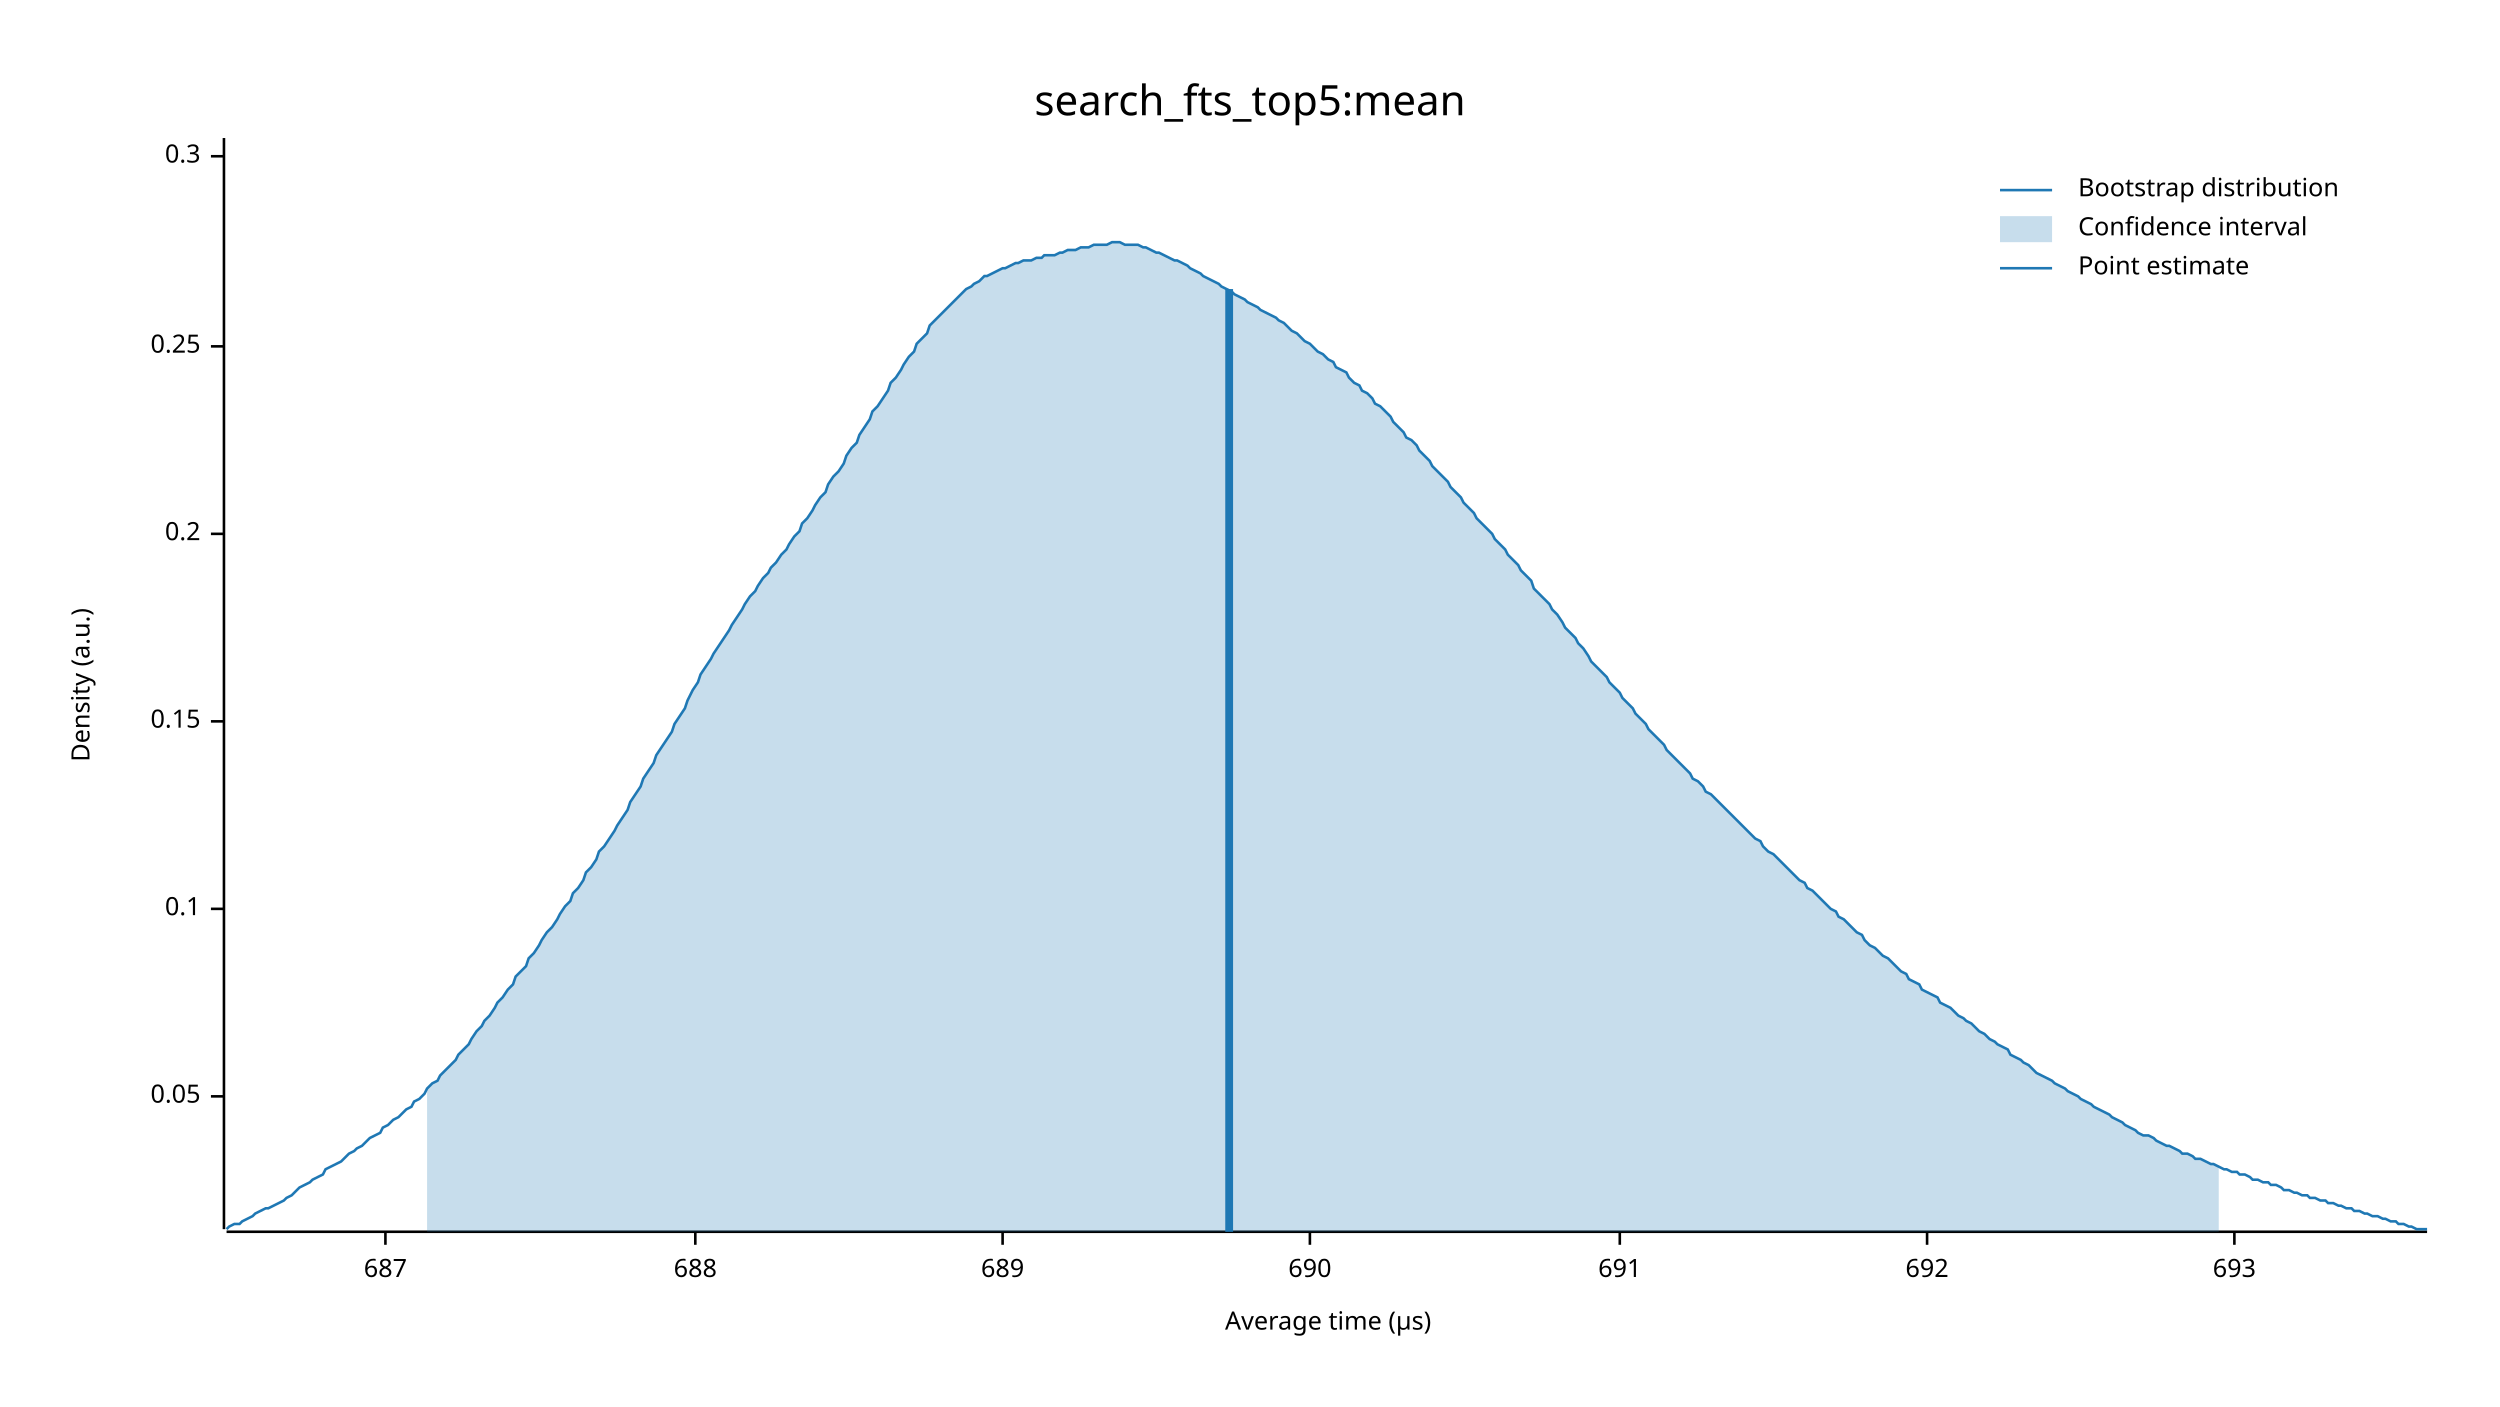
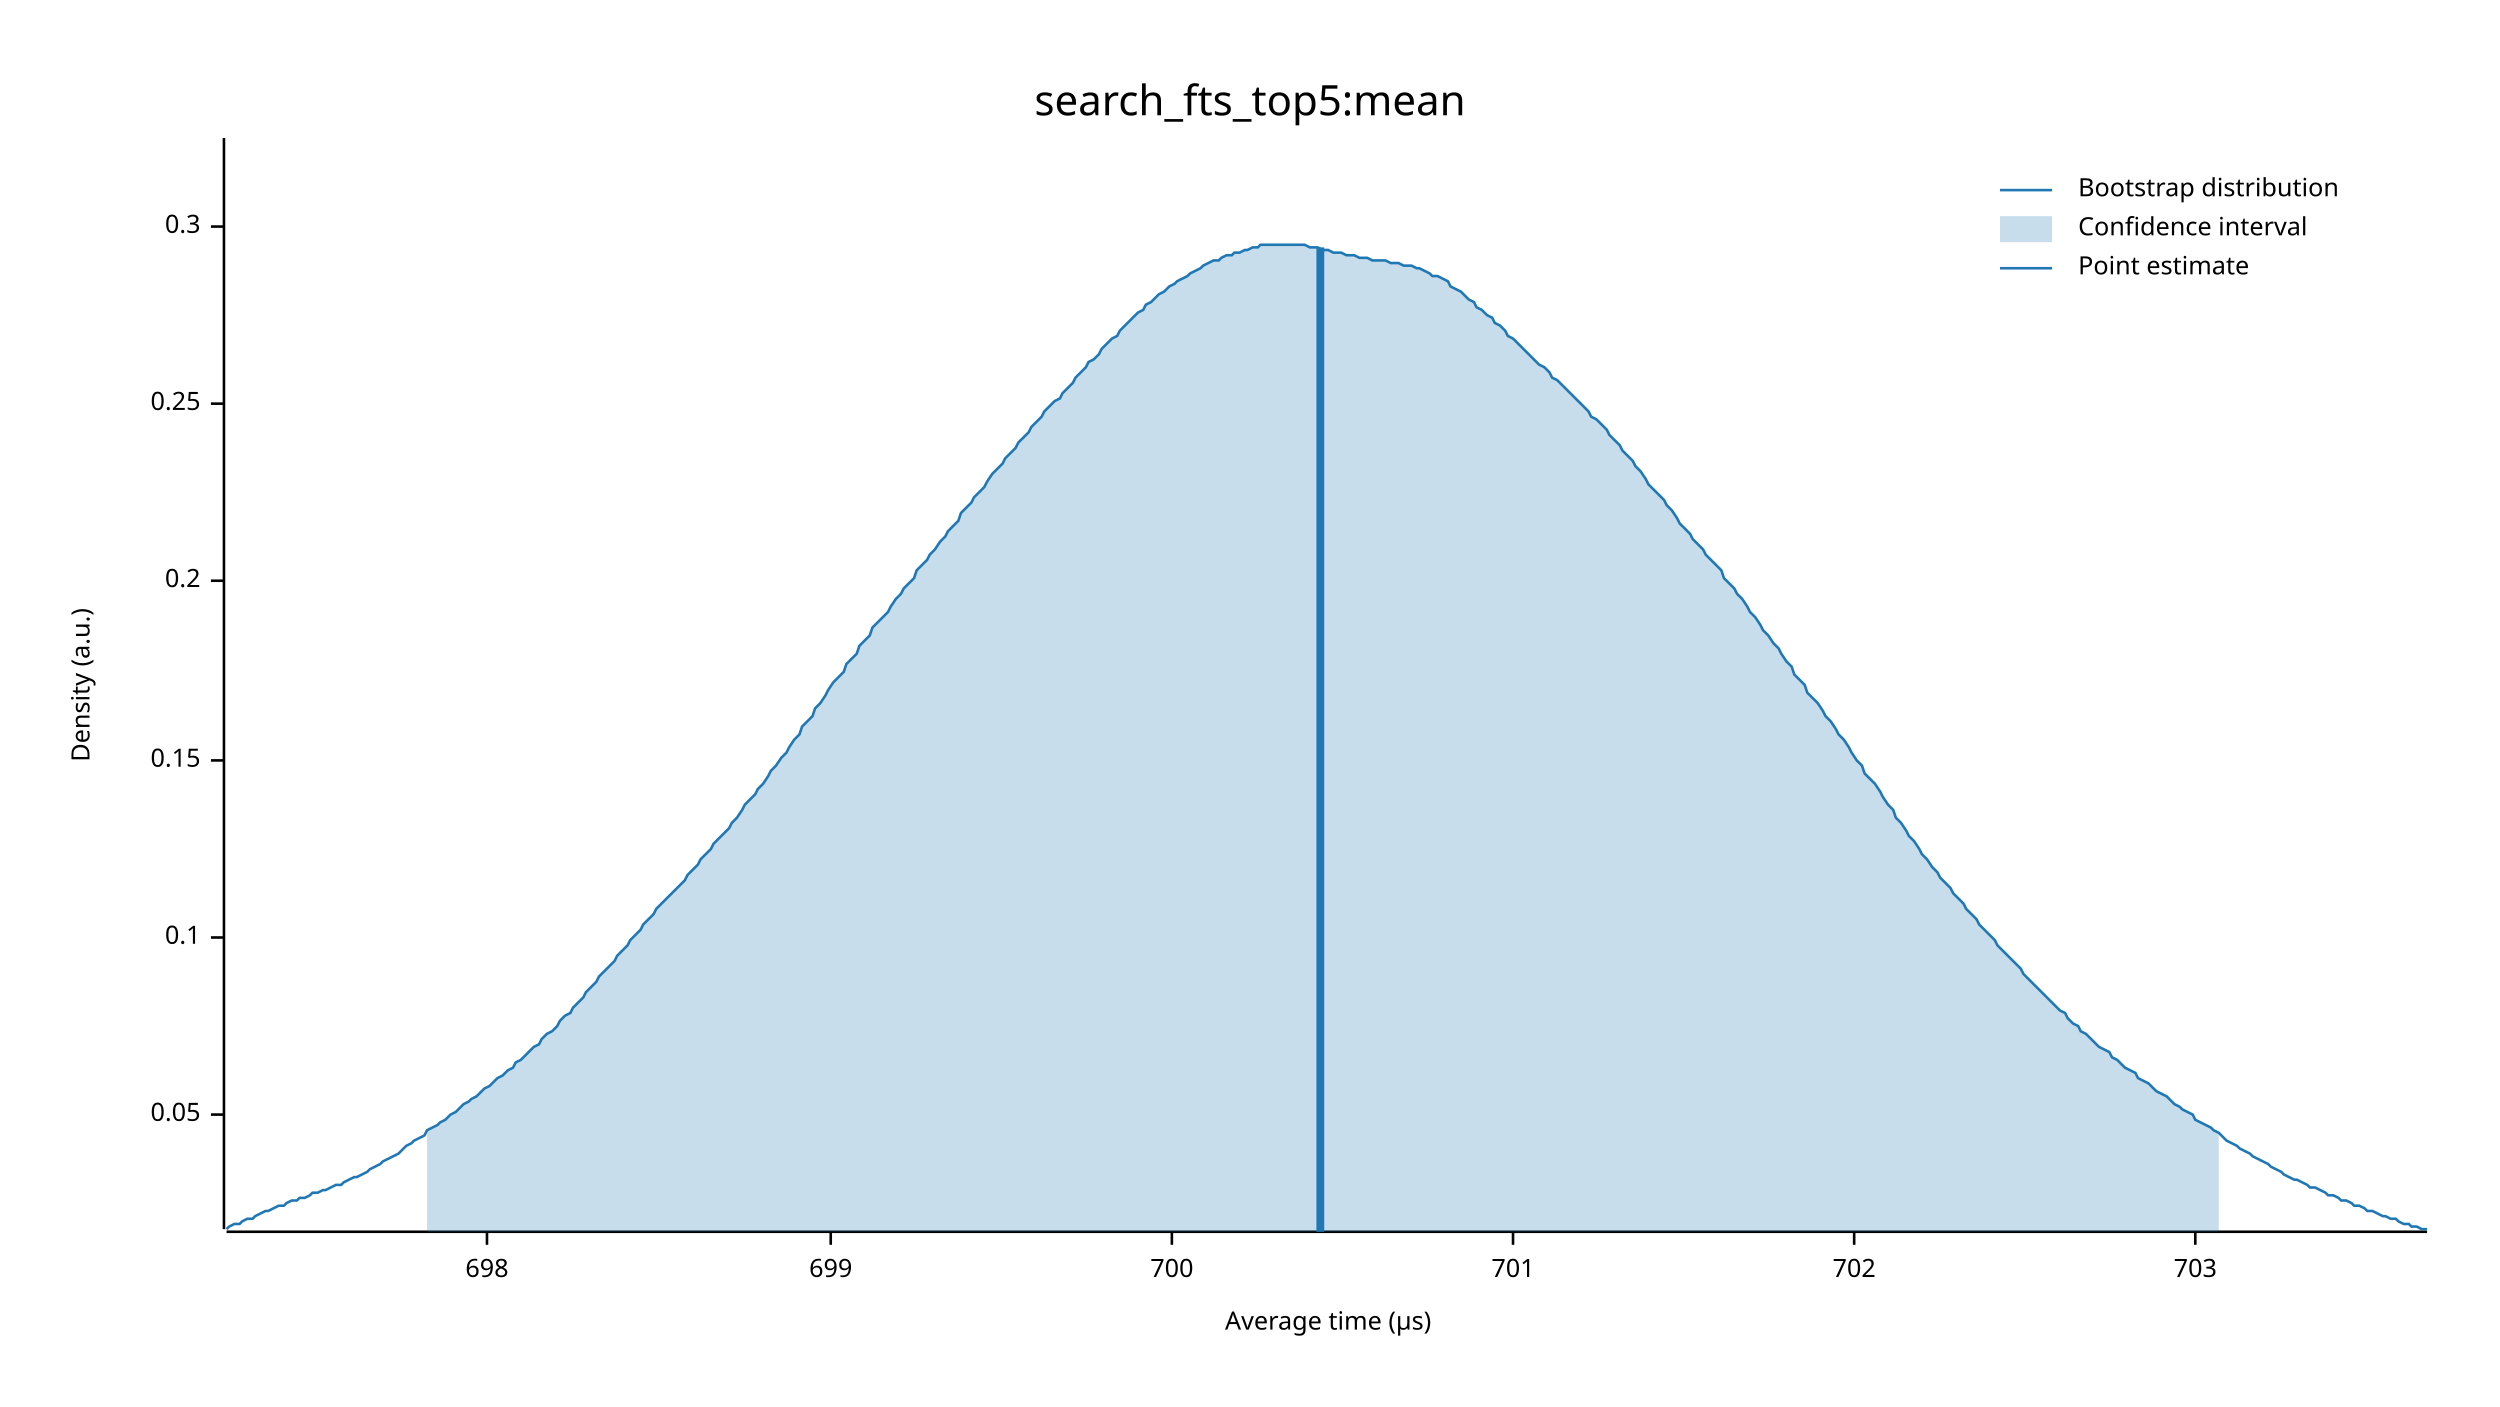
<svg xmlns="http://www.w3.org/2000/svg" width="960" height="540" viewBox="0 0 960 540">
  <text x="480" y="32" dy="0.76em" text-anchor="middle" font-family="sans-serif" font-size="16.129" opacity="1" fill="#000000">
search_fts_top5:mean
</text>
  <text x="27" y="263" dy="0.76em" text-anchor="middle" font-family="sans-serif" font-size="9.677" opacity="1" fill="#000000" transform="rotate(270, 27, 263)">
Density (a.u.)
</text>
  <text x="510" y="513" dy="-0.5ex" text-anchor="middle" font-family="sans-serif" font-size="9.677" opacity="1" fill="#000000">
Average time (µs)
</text>
  <polyline fill="none" opacity="1" stroke="#000000" stroke-width="1" points="86,53 86,472 " />
-   <text x="77" y="421" dy="0.5ex" text-anchor="end" font-family="sans-serif" font-size="9.677" opacity="1" fill="#000000">
+   <text x="77" y="428" dy="0.5ex" text-anchor="end" font-family="sans-serif" font-size="9.677" opacity="1" fill="#000000">
0.05
</text>
-   <polyline fill="none" opacity="1" stroke="#000000" stroke-width="1" points="81,421 86,421 " />
-   <text x="77" y="349" dy="0.5ex" text-anchor="end" font-family="sans-serif" font-size="9.677" opacity="1" fill="#000000">
+   <polyline fill="none" opacity="1" stroke="#000000" stroke-width="1" points="81,428 86,428 " />
+   <text x="77" y="360" dy="0.5ex" text-anchor="end" font-family="sans-serif" font-size="9.677" opacity="1" fill="#000000">
0.1
</text>
-   <polyline fill="none" opacity="1" stroke="#000000" stroke-width="1" points="81,349 86,349 " />
-   <text x="77" y="277" dy="0.5ex" text-anchor="end" font-family="sans-serif" font-size="9.677" opacity="1" fill="#000000">
+   <polyline fill="none" opacity="1" stroke="#000000" stroke-width="1" points="81,360 86,360 " />
+   <text x="77" y="292" dy="0.5ex" text-anchor="end" font-family="sans-serif" font-size="9.677" opacity="1" fill="#000000">
0.15
</text>
-   <polyline fill="none" opacity="1" stroke="#000000" stroke-width="1" points="81,277 86,277 " />
-   <text x="77" y="205" dy="0.5ex" text-anchor="end" font-family="sans-serif" font-size="9.677" opacity="1" fill="#000000">
+   <polyline fill="none" opacity="1" stroke="#000000" stroke-width="1" points="81,292 86,292 " />
+   <text x="77" y="223" dy="0.5ex" text-anchor="end" font-family="sans-serif" font-size="9.677" opacity="1" fill="#000000">
0.2
</text>
-   <polyline fill="none" opacity="1" stroke="#000000" stroke-width="1" points="81,205 86,205 " />
-   <text x="77" y="133" dy="0.5ex" text-anchor="end" font-family="sans-serif" font-size="9.677" opacity="1" fill="#000000">
+   <polyline fill="none" opacity="1" stroke="#000000" stroke-width="1" points="81,223 86,223 " />
+   <text x="77" y="155" dy="0.5ex" text-anchor="end" font-family="sans-serif" font-size="9.677" opacity="1" fill="#000000">
0.25
</text>
-   <polyline fill="none" opacity="1" stroke="#000000" stroke-width="1" points="81,133 86,133 " />
-   <text x="77" y="60" dy="0.5ex" text-anchor="end" font-family="sans-serif" font-size="9.677" opacity="1" fill="#000000">
+   <polyline fill="none" opacity="1" stroke="#000000" stroke-width="1" points="81,155 86,155 " />
+   <text x="77" y="87" dy="0.5ex" text-anchor="end" font-family="sans-serif" font-size="9.677" opacity="1" fill="#000000">
0.3
</text>
-   <polyline fill="none" opacity="1" stroke="#000000" stroke-width="1" points="81,60 86,60 " />
+   <polyline fill="none" opacity="1" stroke="#000000" stroke-width="1" points="81,87 86,87 " />
  <polyline fill="none" opacity="1" stroke="#000000" stroke-width="1" points="87,473 932,473 " />
-   <text x="148" y="483" dy="0.76em" text-anchor="middle" font-family="sans-serif" font-size="9.677" opacity="1" fill="#000000">
- 687
+   <text x="187" y="483" dy="0.76em" text-anchor="middle" font-family="sans-serif" font-size="9.677" opacity="1" fill="#000000">
+ 698
</text>
-   <polyline fill="none" opacity="1" stroke="#000000" stroke-width="1" points="148,473 148,478 " />
-   <text x="267" y="483" dy="0.76em" text-anchor="middle" font-family="sans-serif" font-size="9.677" opacity="1" fill="#000000">
- 688
+   <polyline fill="none" opacity="1" stroke="#000000" stroke-width="1" points="187,473 187,478 " />
+   <text x="319" y="483" dy="0.76em" text-anchor="middle" font-family="sans-serif" font-size="9.677" opacity="1" fill="#000000">
+ 699
</text>
-   <polyline fill="none" opacity="1" stroke="#000000" stroke-width="1" points="267,473 267,478 " />
-   <text x="385" y="483" dy="0.76em" text-anchor="middle" font-family="sans-serif" font-size="9.677" opacity="1" fill="#000000">
- 689
+   <polyline fill="none" opacity="1" stroke="#000000" stroke-width="1" points="319,473 319,478 " />
+   <text x="450" y="483" dy="0.76em" text-anchor="middle" font-family="sans-serif" font-size="9.677" opacity="1" fill="#000000">
+ 700
</text>
-   <polyline fill="none" opacity="1" stroke="#000000" stroke-width="1" points="385,473 385,478 " />
-   <text x="503" y="483" dy="0.76em" text-anchor="middle" font-family="sans-serif" font-size="9.677" opacity="1" fill="#000000">
- 690
+   <polyline fill="none" opacity="1" stroke="#000000" stroke-width="1" points="450,473 450,478 " />
+   <text x="581" y="483" dy="0.76em" text-anchor="middle" font-family="sans-serif" font-size="9.677" opacity="1" fill="#000000">
+ 701
</text>
-   <polyline fill="none" opacity="1" stroke="#000000" stroke-width="1" points="503,473 503,478 " />
-   <text x="622" y="483" dy="0.76em" text-anchor="middle" font-family="sans-serif" font-size="9.677" opacity="1" fill="#000000">
- 691
+   <polyline fill="none" opacity="1" stroke="#000000" stroke-width="1" points="581,473 581,478 " />
+   <text x="712" y="483" dy="0.76em" text-anchor="middle" font-family="sans-serif" font-size="9.677" opacity="1" fill="#000000">
+ 702
</text>
-   <polyline fill="none" opacity="1" stroke="#000000" stroke-width="1" points="622,473 622,478 " />
-   <text x="740" y="483" dy="0.76em" text-anchor="middle" font-family="sans-serif" font-size="9.677" opacity="1" fill="#000000">
- 692
+   <polyline fill="none" opacity="1" stroke="#000000" stroke-width="1" points="712,473 712,478 " />
+   <text x="843" y="483" dy="0.76em" text-anchor="middle" font-family="sans-serif" font-size="9.677" opacity="1" fill="#000000">
+ 703
</text>
-   <polyline fill="none" opacity="1" stroke="#000000" stroke-width="1" points="740,473 740,478 " />
-   <text x="858" y="483" dy="0.76em" text-anchor="middle" font-family="sans-serif" font-size="9.677" opacity="1" fill="#000000">
- 693
- </text>
-   <polyline fill="none" opacity="1" stroke="#000000" stroke-width="1" points="858,473 858,478 " />
-   <polyline fill="none" opacity="1" stroke="#1F78B4" stroke-width="1" points="87,472 88,471 90,470 92,470 93,469 95,468 97,467 98,466 100,465 102,464 103,464 105,463 107,462 109,461 110,460 112,459 114,457 115,456 117,455 119,454 120,453 122,452 124,451 125,449 127,448 129,447 131,446 132,445 134,443 136,442 137,441 139,440 141,438 142,437 144,436 146,435 147,433 149,432 151,430 153,429 154,428 156,426 158,425 159,423 161,422 163,420 164,418 166,416 168,415 169,413 171,411 173,409 175,407 176,405 178,403 180,401 181,399 183,396 185,394 186,392 188,390 190,387 191,385 193,383 195,380 197,378 198,375 200,373 202,371 203,368 205,366 207,363 208,361 210,358 212,356 214,353 215,351 217,348 219,346 220,343 222,341 224,338 225,335 227,333 229,330 230,327 232,325 234,322 236,319 237,317 239,314 241,311 242,308 244,305 246,302 247,299 249,296 251,293 252,290 254,287 256,284 258,281 259,278 261,275 263,272 264,269 266,265 268,262 269,259 271,256 273,253 274,251 276,248 278,245 280,242 281,240 283,237 285,234 286,232 288,229 290,227 291,225 293,222 295,220 296,218 298,216 300,213 302,211 303,209 305,206 307,204 308,201 310,199 312,196 313,194 315,191 317,189 318,186 320,183 322,181 324,178 325,175 327,172 329,170 330,167 332,164 334,161 335,158 337,156 339,153 341,150 342,147 344,145 346,142 347,140 349,137 351,135 352,132 354,130 356,128 357,125 359,123 361,121 363,119 364,118 366,116 368,114 369,113 371,111 373,110 374,109 376,108 378,106 379,106 381,105 383,104 385,103 386,103 388,102 390,101 391,101 393,100 395,100 396,100 398,99 400,99 401,98 403,98 405,98 407,97 408,97 410,96 412,96 413,96 415,95 417,95 418,95 420,94 422,94 423,94 425,94 427,93 429,93 430,93 432,94 434,94 435,94 437,94 439,95 440,95 442,96 444,97 445,97 447,98 449,99 451,100 452,100 454,101 456,102 457,103 459,104 461,105 462,106 464,107 466,108 468,109 469,110 471,111 473,112 474,113 476,114 478,115 479,116 481,117 483,118 484,119 486,120 488,121 490,122 491,123 493,124 495,126 496,127 498,128 500,130 501,131 503,132 505,134 506,135 508,136 510,138 512,139 513,141 515,142 517,143 518,145 520,147 522,148 523,150 525,151 527,153 528,155 530,156 532,158 534,160 535,162 537,164 539,166 540,168 542,169 544,171 545,173 547,175 549,177 550,179 552,181 554,183 556,185 557,187 559,189 561,191 562,193 564,195 566,197 567,199 569,201 571,203 573,205 574,207 576,209 578,211 579,213 581,215 583,217 584,219 586,221 588,223 589,226 591,228 593,230 595,232 596,234 598,236 600,239 601,241 603,243 605,245 606,247 608,249 610,252 611,254 613,256 615,258 617,260 618,262 620,264 622,266 623,268 625,270 627,272 628,274 630,276 632,278 633,280 635,282 637,284 639,286 640,288 642,290 644,292 645,293 647,295 649,297 650,299 652,300 654,302 655,304 657,305 659,307 661,309 662,310 664,312 666,314 667,315 669,317 671,319 672,320 674,322 676,323 677,325 679,327 681,328 683,330 684,331 686,333 688,335 689,336 691,338 693,339 694,341 696,342 698,344 700,346 701,347 703,349 705,350 706,352 708,353 710,355 711,356 713,358 715,359 716,361 718,363 720,364 722,366 723,367 725,368 727,370 728,371 730,373 732,374 733,376 735,377 737,378 738,380 740,381 742,382 744,383 745,385 747,386 749,387 750,388 752,390 754,391 755,392 757,393 759,395 760,396 762,397 764,399 766,400 767,401 769,402 771,403 772,405 774,406 776,407 777,408 779,409 781,411 782,412 784,413 786,414 788,415 789,416 791,417 793,418 794,419 796,420 798,421 799,422 801,423 803,424 804,425 806,426 808,427 810,428 811,429 813,430 815,431 816,432 818,433 820,434 821,435 823,436 825,436 827,437 828,438 830,439 832,440 833,440 835,441 837,442 838,443 840,443 842,444 843,445 845,445 847,446 849,447 850,447 852,448 854,449 855,449 857,450 859,450 860,451 862,451 864,452 865,453 867,453 869,454 871,454 872,455 874,455 876,456 877,457 879,457 881,458 882,458 884,459 886,459 887,460 889,460 891,461 893,461 894,462 896,462 898,463 899,463 901,464 903,464 904,465 906,465 908,466 909,466 911,467 913,467 915,468 916,468 918,469 920,469 921,470 923,470 925,471 926,471 928,472 930,472 932,472 " />
-   <polygon opacity="0.25" fill="#1F78B4" points="164,418 166,416 168,415 169,413 171,411 173,409 175,407 176,405 178,403 180,401 181,399 183,396 185,394 186,392 188,390 190,387 191,385 193,383 195,380 197,378 198,375 200,373 202,371 203,368 205,366 207,363 208,361 210,358 212,356 214,353 215,351 217,348 219,346 220,343 222,341 224,338 225,335 227,333 229,330 230,327 232,325 234,322 236,319 237,317 239,314 241,311 242,308 244,305 246,302 247,299 249,296 251,293 252,290 254,287 256,284 258,281 259,278 261,275 263,272 264,269 266,265 268,262 269,259 271,256 273,253 274,251 276,248 278,245 280,242 281,240 283,237 285,234 286,232 288,229 290,227 291,225 293,222 295,220 296,218 298,216 300,213 302,211 303,209 305,206 307,204 308,201 310,199 312,196 313,194 315,191 317,189 318,186 320,183 322,181 324,178 325,175 327,172 329,170 330,167 332,164 334,161 335,158 337,156 339,153 341,150 342,147 344,145 346,142 347,140 349,137 351,135 352,132 354,130 356,128 357,125 359,123 361,121 363,119 364,118 366,116 368,114 369,113 371,111 373,110 374,109 376,108 378,106 379,106 381,105 383,104 385,103 386,103 388,102 390,101 391,101 393,100 395,100 396,100 398,99 400,99 401,98 403,98 405,98 407,97 408,97 410,96 412,96 413,96 415,95 417,95 418,95 420,94 422,94 423,94 425,94 427,93 429,93 430,93 432,94 434,94 435,94 437,94 439,95 440,95 442,96 444,97 445,97 447,98 449,99 451,100 452,100 454,101 456,102 457,103 459,104 461,105 462,106 464,107 466,108 468,109 469,110 471,111 473,112 474,113 476,114 478,115 479,116 481,117 483,118 484,119 486,120 488,121 490,122 491,123 493,124 495,126 496,127 498,128 500,130 501,131 503,132 505,134 506,135 508,136 510,138 512,139 513,141 515,142 517,143 518,145 520,147 522,148 523,150 525,151 527,153 528,155 530,156 532,158 534,160 535,162 537,164 539,166 540,168 542,169 544,171 545,173 547,175 549,177 550,179 552,181 554,183 556,185 557,187 559,189 561,191 562,193 564,195 566,197 567,199 569,201 571,203 573,205 574,207 576,209 578,211 579,213 581,215 583,217 584,219 586,221 588,223 589,226 591,228 593,230 595,232 596,234 598,236 600,239 601,241 603,243 605,245 606,247 608,249 610,252 611,254 613,256 615,258 617,260 618,262 620,264 622,266 623,268 625,270 627,272 628,274 630,276 632,278 633,280 635,282 637,284 639,286 640,288 642,290 644,292 645,293 647,295 649,297 650,299 652,300 654,302 655,304 657,305 659,307 661,309 662,310 664,312 666,314 667,315 669,317 671,319 672,320 674,322 676,323 677,325 679,327 681,328 683,330 684,331 686,333 688,335 689,336 691,338 693,339 694,341 696,342 698,344 700,346 701,347 703,349 705,350 706,352 708,353 710,355 711,356 713,358 715,359 716,361 718,363 720,364 722,366 723,367 725,368 727,370 728,371 730,373 732,374 733,376 735,377 737,378 738,380 740,381 742,382 744,383 745,385 747,386 749,387 750,388 752,390 754,391 755,392 757,393 759,395 760,396 762,397 764,399 766,400 767,401 769,402 771,403 772,405 774,406 776,407 777,408 779,409 781,411 782,412 784,413 786,414 788,415 789,416 791,417 793,418 794,419 796,420 798,421 799,422 801,423 803,424 804,425 806,426 808,427 810,428 811,429 813,430 815,431 816,432 818,433 820,434 821,435 823,436 825,436 827,437 828,438 830,439 832,440 833,440 835,441 837,442 838,443 840,443 842,444 843,445 845,445 847,446 849,447 850,447 852,448 852,473 164,473 " />
-   <polyline fill="none" opacity="1" stroke="#1F78B4" stroke-width="3" points="472,473 472,111 " />
+   <polyline fill="none" opacity="1" stroke="#000000" stroke-width="1" points="843,473 843,478 " />
+   <polyline fill="none" opacity="1" stroke="#1F78B4" stroke-width="1" points="87,472 88,471 90,470 92,470 93,469 95,468 97,468 98,467 100,466 102,465 103,465 105,464 107,463 109,463 110,462 112,461 114,461 115,460 117,460 119,459 120,458 122,458 124,457 125,457 127,456 129,455 131,455 132,454 134,453 136,452 137,452 139,451 141,450 142,449 144,448 146,447 147,446 149,445 151,444 153,443 154,442 156,440 158,439 159,438 161,437 163,436 164,434 166,433 168,432 169,431 171,430 173,428 175,427 176,426 178,424 180,423 181,422 183,421 185,419 186,418 188,417 190,415 191,414 193,413 195,411 197,410 198,408 200,407 202,405 203,404 205,402 207,401 208,399 210,397 212,396 214,394 215,392 217,390 219,389 220,387 222,385 224,383 225,381 227,379 229,377 230,375 232,373 234,371 236,369 237,367 239,365 241,363 242,361 244,359 246,357 247,355 249,353 251,351 252,349 254,347 256,345 258,343 259,342 261,340 263,338 264,336 266,334 268,332 269,330 271,328 273,326 274,324 276,322 278,320 280,318 281,316 283,314 285,311 286,309 288,307 290,305 291,303 293,301 295,298 296,296 298,294 300,291 302,289 303,287 305,284 307,282 308,279 310,277 312,275 313,272 315,270 317,267 318,265 320,262 322,260 324,258 325,255 327,253 329,251 330,248 332,246 334,244 335,241 337,239 339,237 341,235 342,233 344,230 346,228 347,226 349,224 351,222 352,219 354,217 356,215 357,213 359,211 361,208 363,206 364,204 366,202 368,200 369,197 371,195 373,193 374,191 376,189 378,187 379,185 381,182 383,180 385,178 386,176 388,174 390,172 391,170 393,168 395,166 396,164 398,162 400,160 401,158 403,156 405,154 407,153 408,151 410,149 412,147 413,145 415,143 417,141 418,139 420,138 422,136 423,134 425,132 427,130 429,129 430,127 432,125 434,123 435,122 437,120 439,119 440,117 442,116 444,114 445,113 447,112 449,110 451,109 452,108 454,107 456,106 457,105 459,104 461,103 462,102 464,101 466,100 468,100 469,99 471,98 473,98 474,97 476,97 478,96 479,96 481,95 483,95 484,94 486,94 488,94 490,94 491,94 493,94 495,94 496,94 498,94 500,94 501,94 503,95 505,95 506,95 508,96 510,96 512,97 513,97 515,97 517,98 518,98 520,98 522,99 523,99 525,99 527,100 528,100 530,100 532,100 534,101 535,101 537,101 539,102 540,102 542,102 544,103 545,103 547,104 549,105 550,106 552,106 554,107 556,108 557,110 559,111 561,112 562,113 564,115 566,116 567,118 569,119 571,121 573,122 574,124 576,125 578,127 579,129 581,130 583,132 584,133 586,135 588,137 589,138 591,140 593,141 595,143 596,145 598,146 600,148 601,149 603,151 605,153 606,154 608,156 610,158 611,160 613,161 615,163 617,165 618,167 620,169 622,171 623,173 625,175 627,177 628,179 630,181 632,184 633,186 635,188 637,190 639,192 640,194 642,196 644,199 645,201 647,203 649,205 650,207 652,209 654,211 655,213 657,215 659,217 661,219 662,222 664,224 666,226 667,228 669,230 671,233 672,235 674,237 676,240 677,242 679,244 681,247 683,249 684,251 686,254 688,256 689,259 691,261 693,263 694,266 696,268 698,270 700,273 701,275 703,277 705,280 706,282 708,284 710,287 711,289 713,292 715,294 716,297 718,299 720,301 722,304 723,306 725,309 727,311 728,314 730,316 732,319 733,321 735,323 737,326 738,328 740,330 742,333 744,335 745,337 747,339 749,341 750,343 752,345 754,347 755,349 757,351 759,353 760,355 762,357 764,359 766,361 767,363 769,365 771,367 772,368 774,370 776,372 777,374 779,376 781,378 782,379 784,381 786,383 788,385 789,386 791,388 793,389 794,391 796,393 798,394 799,396 801,397 803,399 804,400 806,402 808,403 810,404 811,406 813,407 815,409 816,410 818,411 820,412 821,414 823,415 825,416 827,418 828,419 830,420 832,421 833,422 835,424 837,425 838,426 840,427 842,428 843,430 845,431 847,432 849,433 850,434 852,435 854,437 855,438 857,439 859,440 860,441 862,442 864,443 865,444 867,445 869,446 871,447 872,448 874,449 876,450 877,451 879,452 881,453 882,453 884,454 886,455 887,456 889,456 891,457 893,458 894,459 896,459 898,460 899,461 901,461 903,462 904,463 906,463 908,464 909,465 911,465 913,466 915,467 916,467 918,468 920,468 921,469 923,470 925,470 926,471 928,471 930,472 932,472 " />
+   <polygon opacity="0.25" fill="#1F78B4" points="164,434 166,433 168,432 169,431 171,430 173,428 175,427 176,426 178,424 180,423 181,422 183,421 185,419 186,418 188,417 190,415 191,414 193,413 195,411 197,410 198,408 200,407 202,405 203,404 205,402 207,401 208,399 210,397 212,396 214,394 215,392 217,390 219,389 220,387 222,385 224,383 225,381 227,379 229,377 230,375 232,373 234,371 236,369 237,367 239,365 241,363 242,361 244,359 246,357 247,355 249,353 251,351 252,349 254,347 256,345 258,343 259,342 261,340 263,338 264,336 266,334 268,332 269,330 271,328 273,326 274,324 276,322 278,320 280,318 281,316 283,314 285,311 286,309 288,307 290,305 291,303 293,301 295,298 296,296 298,294 300,291 302,289 303,287 305,284 307,282 308,279 310,277 312,275 313,272 315,270 317,267 318,265 320,262 322,260 324,258 325,255 327,253 329,251 330,248 332,246 334,244 335,241 337,239 339,237 341,235 342,233 344,230 346,228 347,226 349,224 351,222 352,219 354,217 356,215 357,213 359,211 361,208 363,206 364,204 366,202 368,200 369,197 371,195 373,193 374,191 376,189 378,187 379,185 381,182 383,180 385,178 386,176 388,174 390,172 391,170 393,168 395,166 396,164 398,162 400,160 401,158 403,156 405,154 407,153 408,151 410,149 412,147 413,145 415,143 417,141 418,139 420,138 422,136 423,134 425,132 427,130 429,129 430,127 432,125 434,123 435,122 437,120 439,119 440,117 442,116 444,114 445,113 447,112 449,110 451,109 452,108 454,107 456,106 457,105 459,104 461,103 462,102 464,101 466,100 468,100 469,99 471,98 473,98 474,97 476,97 478,96 479,96 481,95 483,95 484,94 486,94 488,94 490,94 491,94 493,94 495,94 496,94 498,94 500,94 501,94 503,95 505,95 506,95 508,96 510,96 512,97 513,97 515,97 517,98 518,98 520,98 522,99 523,99 525,99 527,100 528,100 530,100 532,100 534,101 535,101 537,101 539,102 540,102 542,102 544,103 545,103 547,104 549,105 550,106 552,106 554,107 556,108 557,110 559,111 561,112 562,113 564,115 566,116 567,118 569,119 571,121 573,122 574,124 576,125 578,127 579,129 581,130 583,132 584,133 586,135 588,137 589,138 591,140 593,141 595,143 596,145 598,146 600,148 601,149 603,151 605,153 606,154 608,156 610,158 611,160 613,161 615,163 617,165 618,167 620,169 622,171 623,173 625,175 627,177 628,179 630,181 632,184 633,186 635,188 637,190 639,192 640,194 642,196 644,199 645,201 647,203 649,205 650,207 652,209 654,211 655,213 657,215 659,217 661,219 662,222 664,224 666,226 667,228 669,230 671,233 672,235 674,237 676,240 677,242 679,244 681,247 683,249 684,251 686,254 688,256 689,259 691,261 693,263 694,266 696,268 698,270 700,273 701,275 703,277 705,280 706,282 708,284 710,287 711,289 713,292 715,294 716,297 718,299 720,301 722,304 723,306 725,309 727,311 728,314 730,316 732,319 733,321 735,323 737,326 738,328 740,330 742,333 744,335 745,337 747,339 749,341 750,343 752,345 754,347 755,349 757,351 759,353 760,355 762,357 764,359 766,361 767,363 769,365 771,367 772,368 774,370 776,372 777,374 779,376 781,378 782,379 784,381 786,383 788,385 789,386 791,388 793,389 794,391 796,393 798,394 799,396 801,397 803,399 804,400 806,402 808,403 810,404 811,406 813,407 815,409 816,410 818,411 820,412 821,414 823,415 825,416 827,418 828,419 830,420 832,421 833,422 835,424 837,425 838,426 840,427 842,428 843,430 845,431 847,432 849,433 850,434 852,435 852,473 164,473 " />
+   <polyline fill="none" opacity="1" stroke="#1F78B4" stroke-width="3" points="507,473 507,95 " />
  <text x="798" y="68" dy="0.76em" text-anchor="start" font-family="sans-serif" font-size="9.677" opacity="1" fill="#000000">
Bootstrap distribution
</text>
  <text x="798" y="83" dy="0.76em" text-anchor="start" font-family="sans-serif" font-size="9.677" opacity="1" fill="#000000">
Confidence interval
</text>
  <text x="798" y="98" dy="0.76em" text-anchor="start" font-family="sans-serif" font-size="9.677" opacity="1" fill="#000000">
Point estimate
</text>
  <polyline fill="none" opacity="1" stroke="#1F78B4" stroke-width="1" points="768,73 788,73 " />
  <rect x="768" y="83" width="20" height="10" opacity="0.25" fill="#1F78B4" stroke="none" />
  <polyline fill="none" opacity="1" stroke="#1F78B4" stroke-width="1" points="768,103 788,103 " />
</svg>
